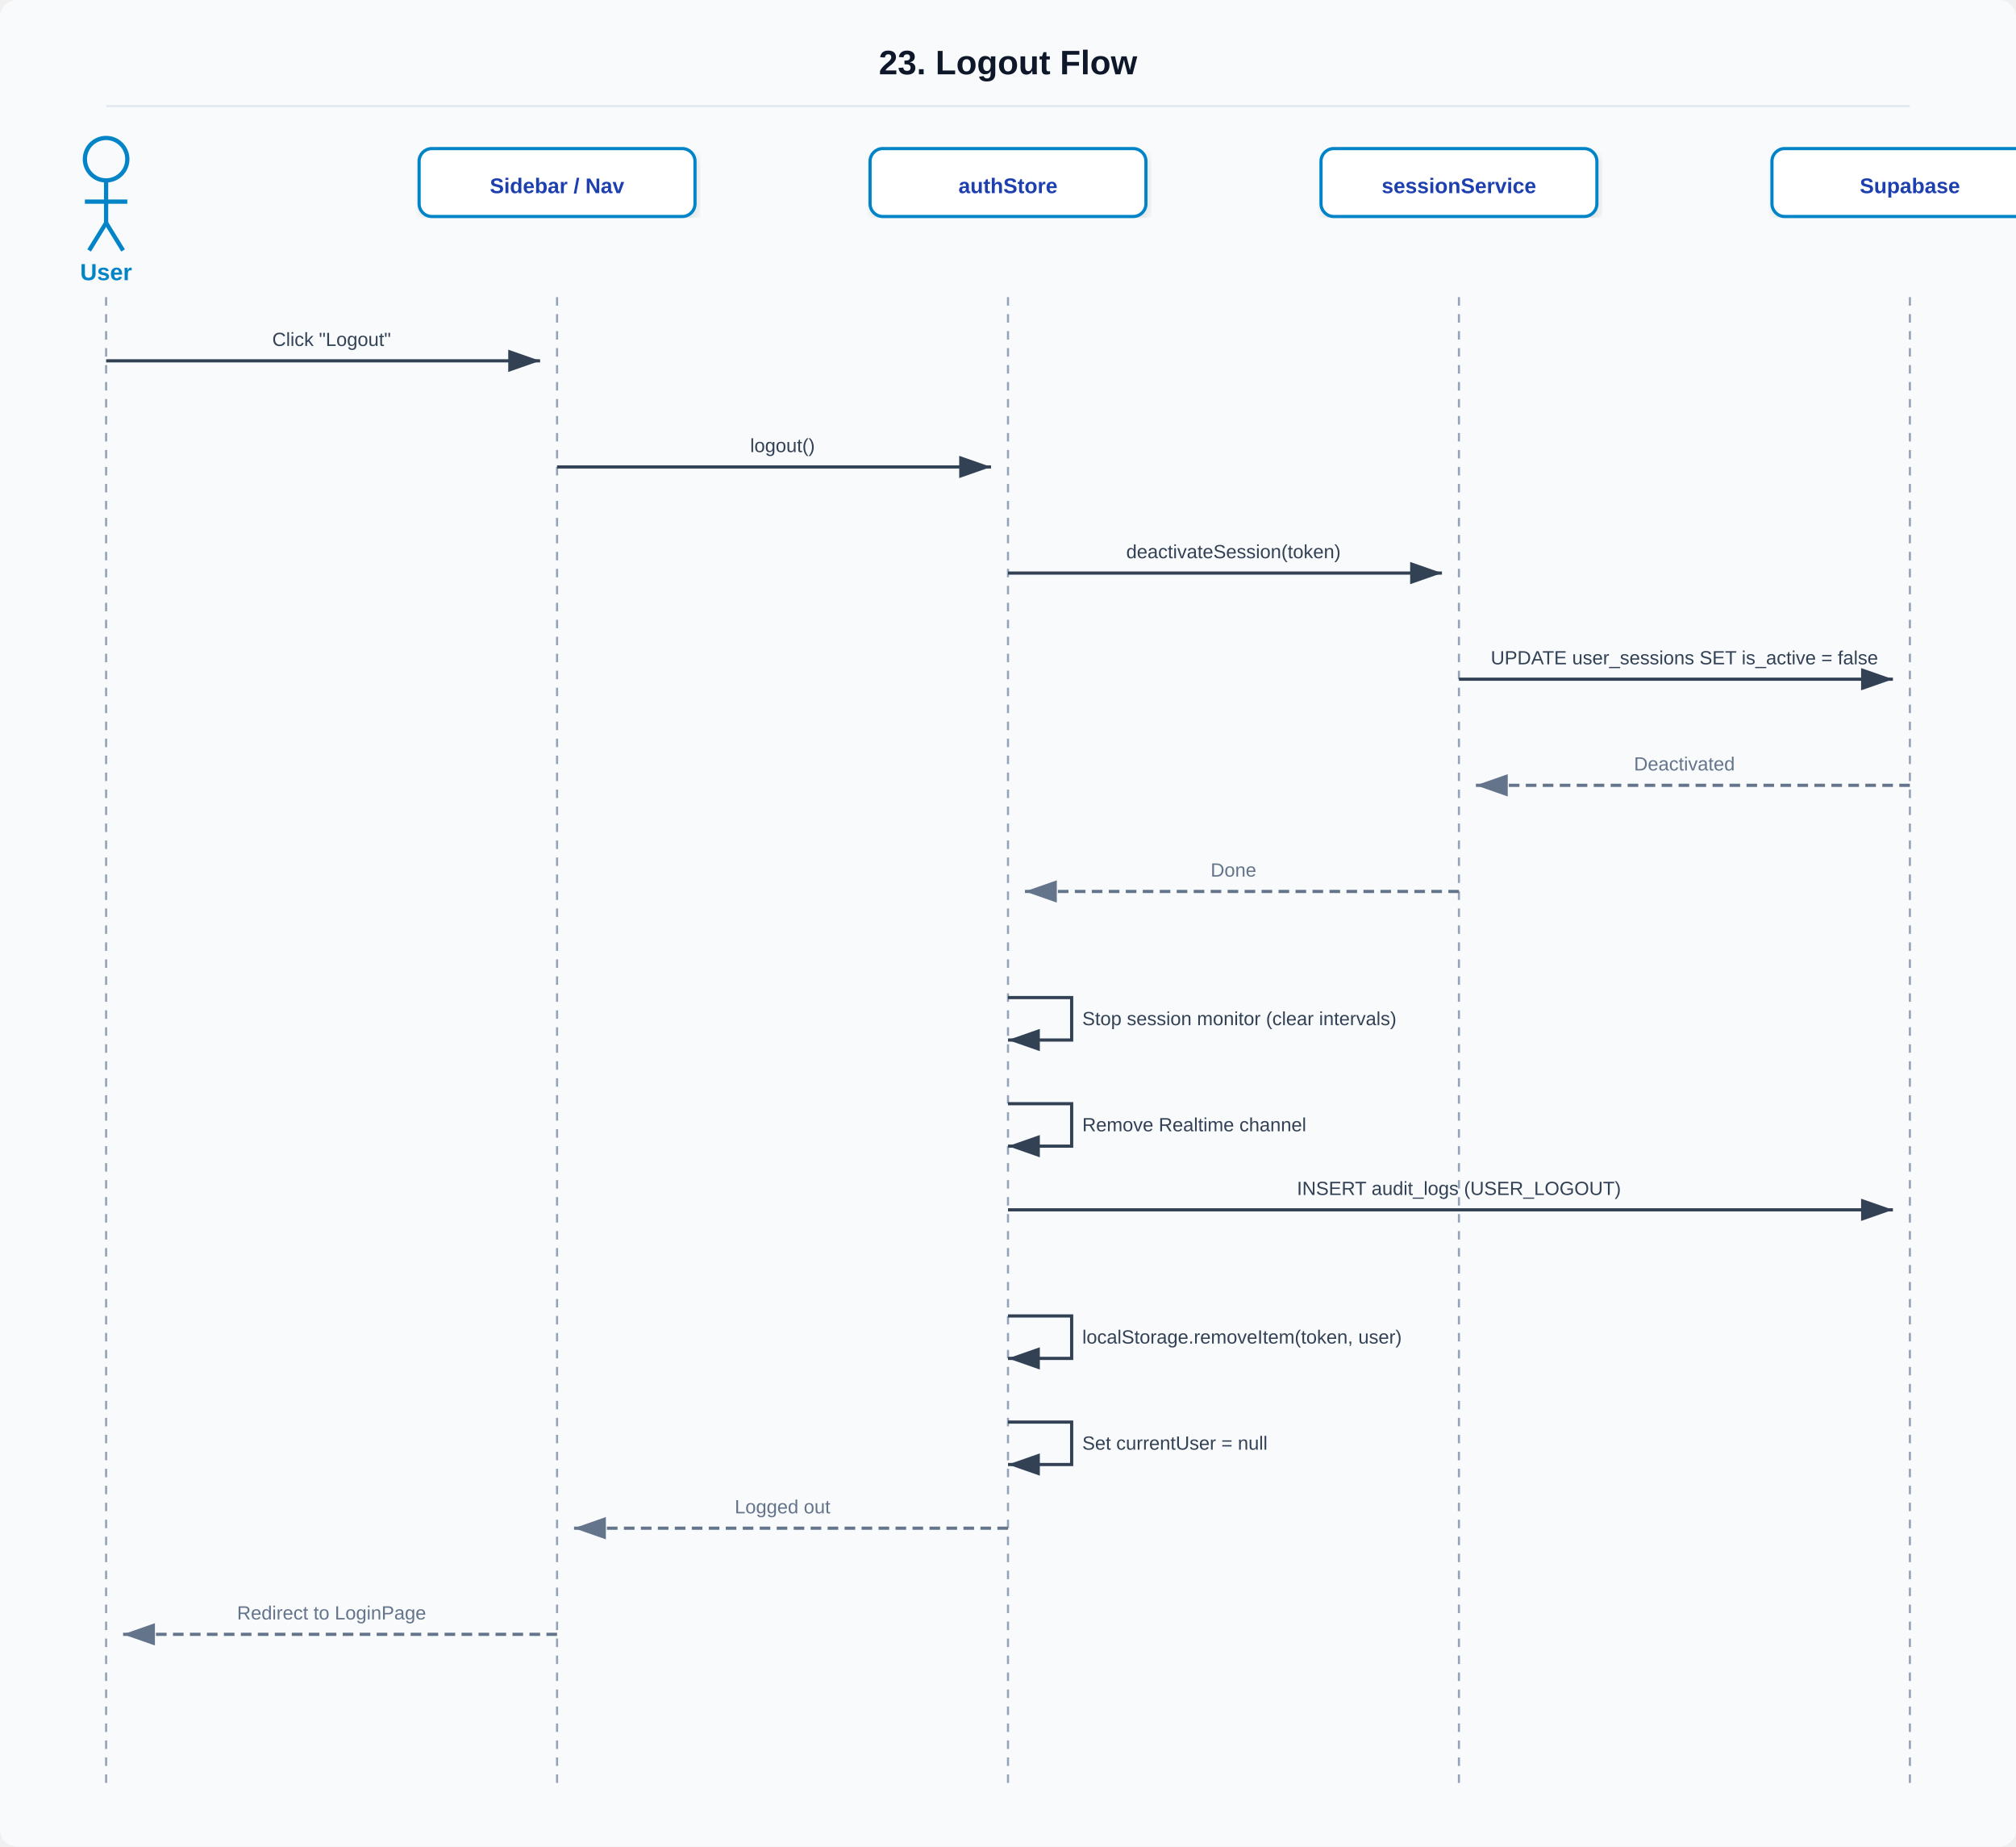
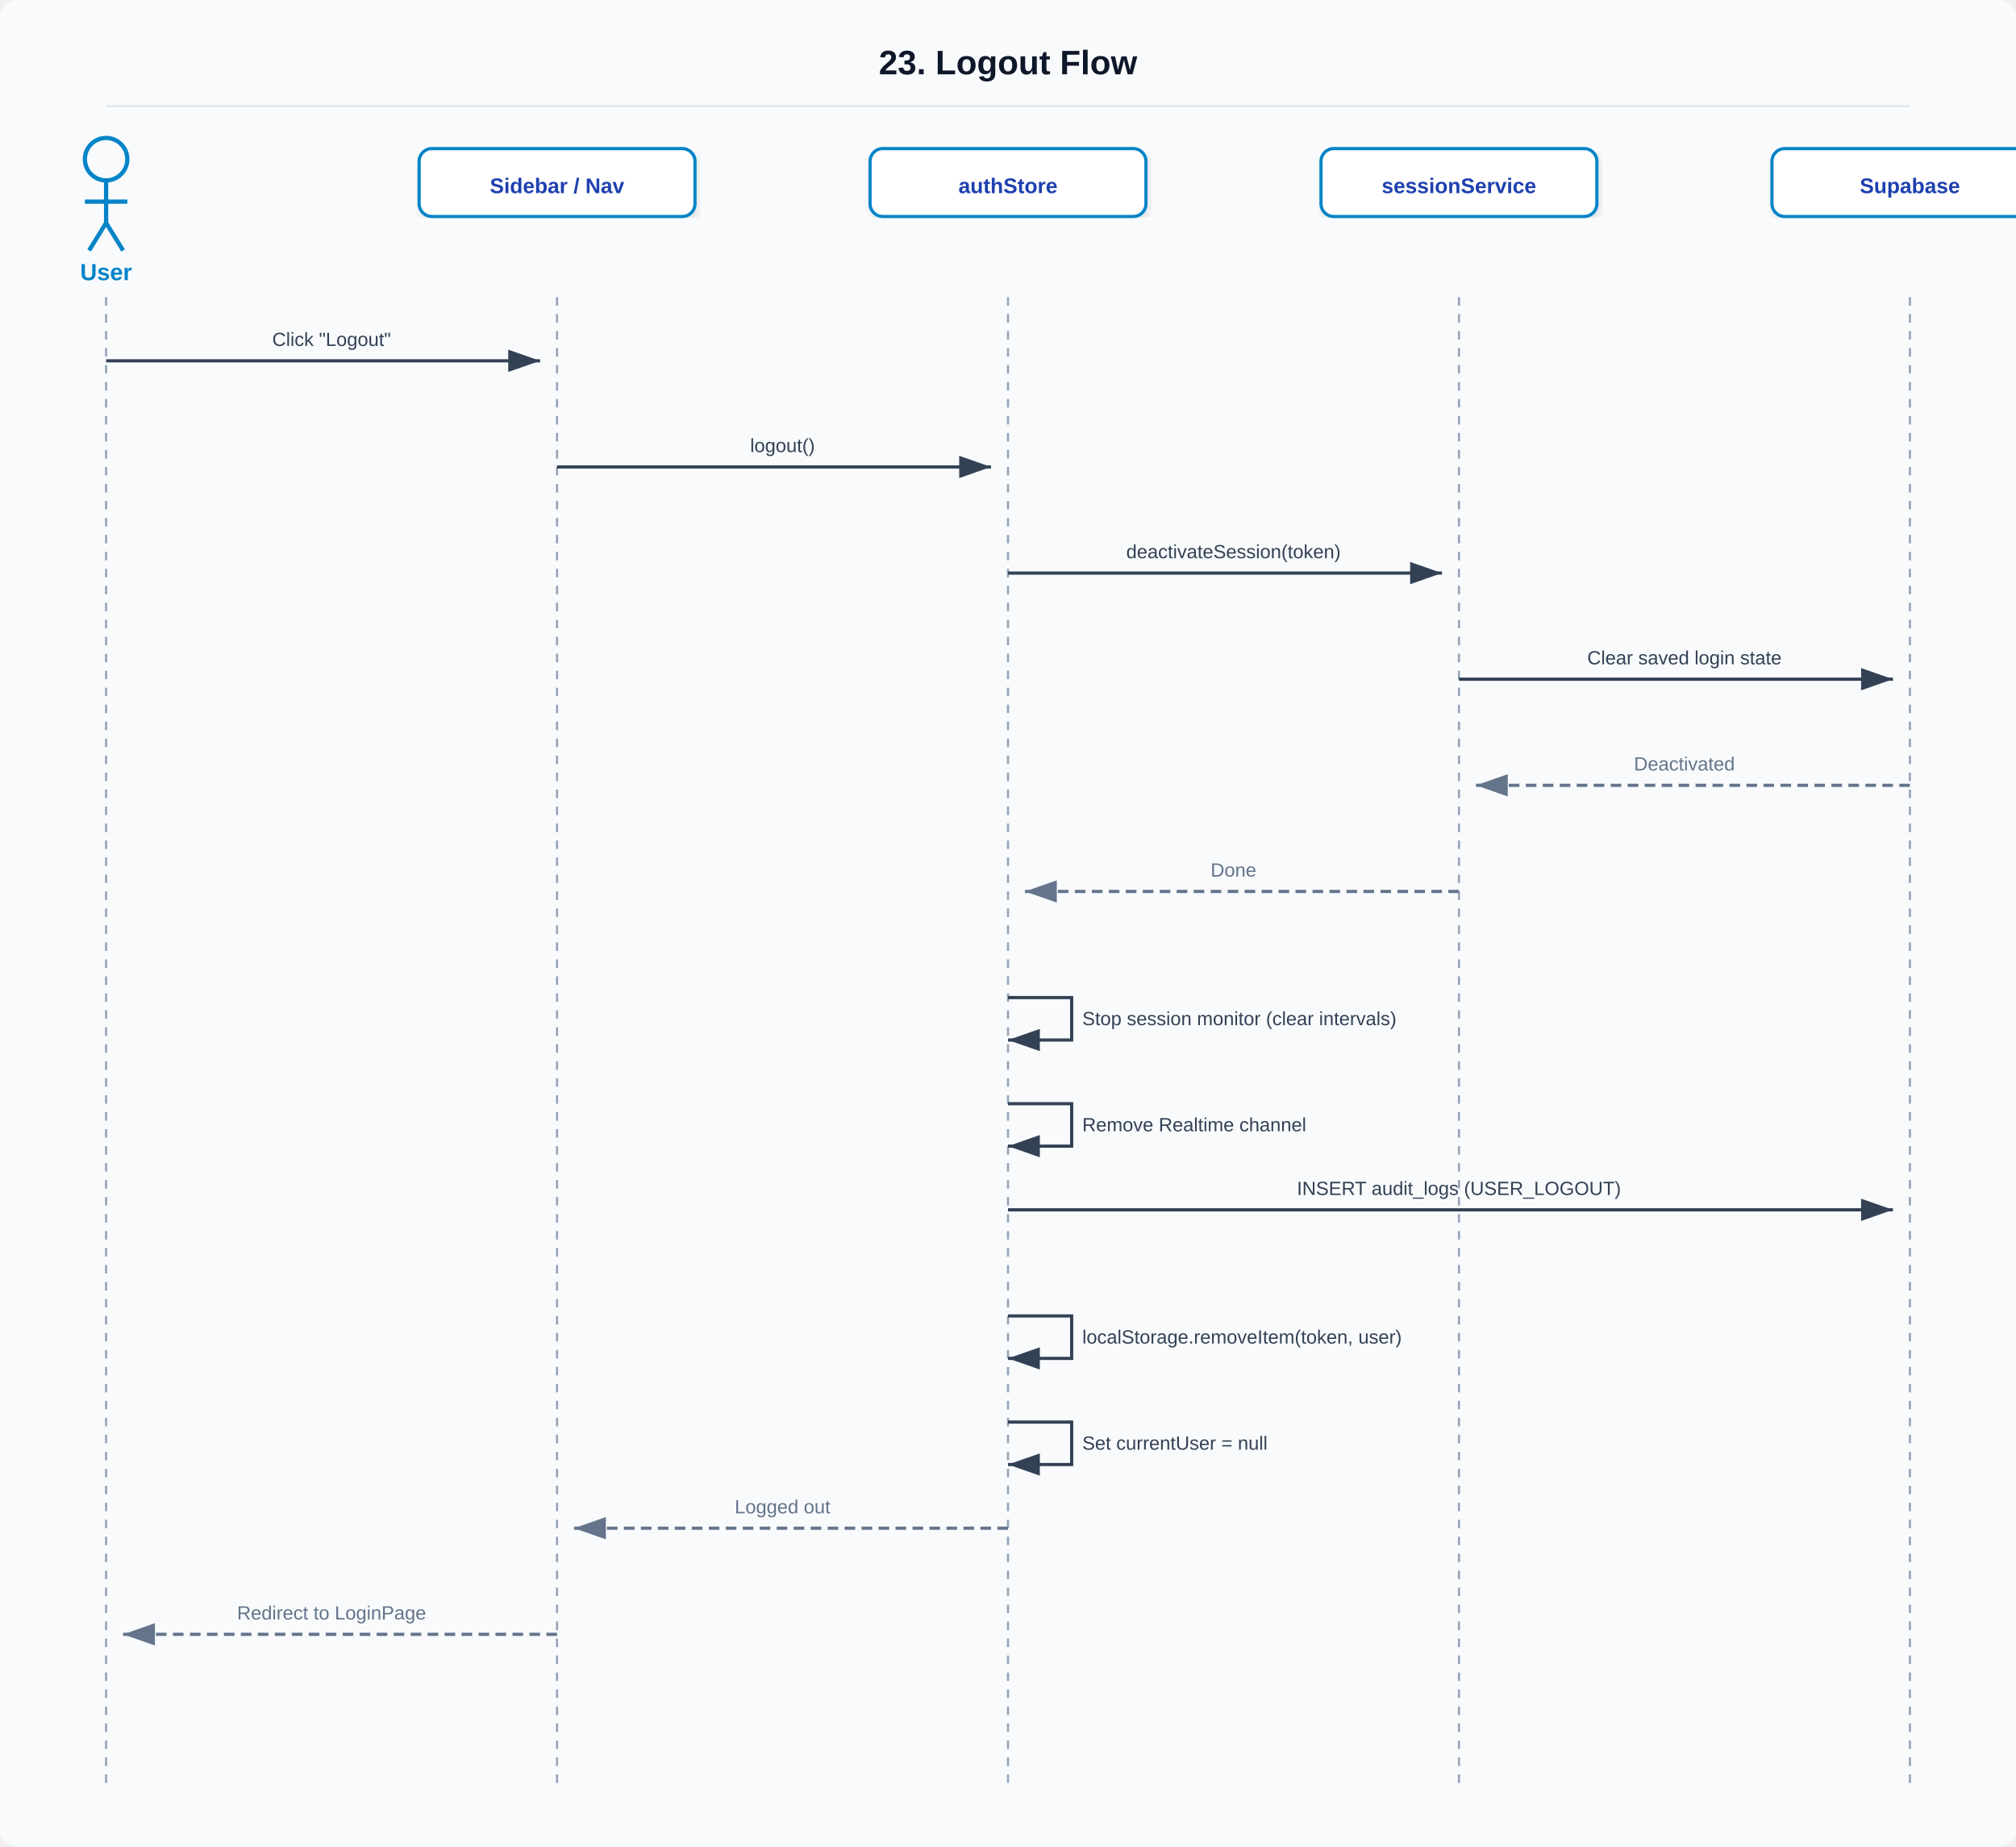
<svg xmlns="http://www.w3.org/2000/svg" viewBox="0 0 950 870" font-family="Segoe UI, Arial, sans-serif">
  <defs>
    <marker id="arrowhead-23_logout" markerWidth="10" markerHeight="7" refX="10" refY="3.5" orient="auto">
      <polygon points="0 0, 10 3.5, 0 7" fill="#334155" />
    </marker>
    <marker id="arrowhead-dashed-23_logout" markerWidth="10" markerHeight="7" refX="10" refY="3.5" orient="auto">
      <polygon points="0 0, 10 3.5, 0 7" fill="#64748b" />
    </marker>
    <filter id="shadow-23_logout" x="-2%" y="-2%" width="104%" height="104%">
      <feDropShadow dx="1" dy="2" stdDeviation="2" flood-opacity="0.1" />
    </filter>
  </defs>
  <rect width="950" height="870" fill="#f8fafc" rx="8" />
  <text x="475.0" y="35" text-anchor="middle" font-size="16" font-weight="bold" fill="#0f172a">23. Logout Flow</text>
  <line x1="50" y1="50" x2="900" y2="50" stroke="#e2e8f0" stroke-width="1" />
  <circle cx="50.0" cy="75" r="10" fill="none" stroke="#0284c7" stroke-width="2" />
  <line x1="50.0" y1="85" x2="50.0" y2="105" stroke="#0284c7" stroke-width="2" />
  <line x1="40.0" y1="95" x2="60.0" y2="95" stroke="#0284c7" stroke-width="2" />
  <line x1="50.0" y1="105" x2="42.0" y2="118" stroke="#0284c7" stroke-width="2" />
  <line x1="50.0" y1="105" x2="58.0" y2="118" stroke="#0284c7" stroke-width="2" />
  <text x="50.0" y="132" text-anchor="middle" font-size="11" font-weight="600" fill="#0284c7">User</text>
  <line x1="50.0" y1="140" x2="50.0" y2="840" stroke="#94a3b8" stroke-width="1" stroke-dasharray="4,4" />
  <rect x="197.5" y="70" width="130" height="32" rx="6" fill="#ffffff" stroke="#0284c7" stroke-width="1.5" filter="url(#shadow-23_logout)" />
  <text x="262.5" y="91" text-anchor="middle" font-size="10" font-weight="600" fill="#1e40af">Sidebar / Nav</text>
  <line x1="262.5" y1="140" x2="262.5" y2="840" stroke="#94a3b8" stroke-width="1" stroke-dasharray="4,4" />
  <rect x="410.0" y="70" width="130" height="32" rx="6" fill="#ffffff" stroke="#0284c7" stroke-width="1.5" filter="url(#shadow-23_logout)" />
  <text x="475.0" y="91" text-anchor="middle" font-size="10" font-weight="600" fill="#1e40af">authStore</text>
  <line x1="475.0" y1="140" x2="475.0" y2="840" stroke="#94a3b8" stroke-width="1" stroke-dasharray="4,4" />
  <rect x="622.5" y="70" width="130" height="32" rx="6" fill="#ffffff" stroke="#0284c7" stroke-width="1.5" filter="url(#shadow-23_logout)" />
  <text x="687.5" y="91" text-anchor="middle" font-size="10" font-weight="600" fill="#1e40af">sessionService</text>
  <line x1="687.5" y1="140" x2="687.5" y2="840" stroke="#94a3b8" stroke-width="1" stroke-dasharray="4,4" />
  <rect x="835.0" y="70" width="130" height="32" rx="6" fill="#ffffff" stroke="#0284c7" stroke-width="1.5" filter="url(#shadow-23_logout)" />
  <text x="900.0" y="91" text-anchor="middle" font-size="10" font-weight="600" fill="#1e40af">Supabase</text>
  <line x1="900.0" y1="140" x2="900.0" y2="840" stroke="#94a3b8" stroke-width="1" stroke-dasharray="4,4" />
  <line x1="50.0" y1="170" x2="254.5" y2="170" stroke="#334155" stroke-width="1.5" marker-end="url(#arrowhead-23_logout)" />
  <text x="156.25" y="163" text-anchor="middle" font-size="9" fill="#334155">Click "Logout"</text>
  <line x1="262.5" y1="220" x2="467.0" y2="220" stroke="#334155" stroke-width="1.5" marker-end="url(#arrowhead-23_logout)" />
  <text x="368.75" y="213" text-anchor="middle" font-size="9" fill="#334155">logout()</text>
  <line x1="475.0" y1="270" x2="679.5" y2="270" stroke="#334155" stroke-width="1.5" marker-end="url(#arrowhead-23_logout)" />
  <text x="581.25" y="263" text-anchor="middle" font-size="9" fill="#334155">deactivateSession(token)</text>
  <line x1="687.5" y1="320" x2="892.0" y2="320" stroke="#334155" stroke-width="1.5" marker-end="url(#arrowhead-23_logout)" />
-   <text x="793.75" y="313" text-anchor="middle" font-size="9" fill="#334155">UPDATE user_sessions SET is_active = false</text>
+   <text x="793.75" y="313" text-anchor="middle" font-size="9" fill="#334155">Clear saved login state</text>
  <line x1="900.0" y1="370" x2="695.5" y2="370" stroke="#64748b" stroke-width="1.5" stroke-dasharray="5,3" marker-end="url(#arrowhead-dashed-23_logout)" />
  <text x="793.75" y="363" text-anchor="middle" font-size="9" fill="#64748b">Deactivated</text>
  <line x1="687.5" y1="420" x2="483.0" y2="420" stroke="#64748b" stroke-width="1.5" stroke-dasharray="5,3" marker-end="url(#arrowhead-dashed-23_logout)" />
  <text x="581.25" y="413" text-anchor="middle" font-size="9" fill="#64748b">Done</text>
  <path d="M 475.0 470 L 505.0 470 L 505.0 490 L 475.0 490" fill="none" stroke="#334155" stroke-width="1.5" marker-end="url(#arrowhead-23_logout)" />
  <text x="510.0" y="483" font-size="9" fill="#334155">Stop session monitor (clear intervals)</text>
  <path d="M 475.0 520 L 505.0 520 L 505.0 540 L 475.0 540" fill="none" stroke="#334155" stroke-width="1.5" marker-end="url(#arrowhead-23_logout)" />
  <text x="510.0" y="533" font-size="9" fill="#334155">Remove Realtime channel</text>
  <line x1="475.0" y1="570" x2="892.0" y2="570" stroke="#334155" stroke-width="1.5" marker-end="url(#arrowhead-23_logout)" />
  <text x="687.5" y="563" text-anchor="middle" font-size="9" fill="#334155">INSERT audit_logs (USER_LOGOUT)</text>
  <path d="M 475.0 620 L 505.0 620 L 505.0 640 L 475.0 640" fill="none" stroke="#334155" stroke-width="1.5" marker-end="url(#arrowhead-23_logout)" />
  <text x="510.0" y="633" font-size="9" fill="#334155">localStorage.removeItem(token, user)</text>
  <path d="M 475.0 670 L 505.0 670 L 505.0 690 L 475.0 690" fill="none" stroke="#334155" stroke-width="1.5" marker-end="url(#arrowhead-23_logout)" />
  <text x="510.0" y="683" font-size="9" fill="#334155">Set currentUser = null</text>
  <line x1="475.0" y1="720" x2="270.5" y2="720" stroke="#64748b" stroke-width="1.5" stroke-dasharray="5,3" marker-end="url(#arrowhead-dashed-23_logout)" />
  <text x="368.75" y="713" text-anchor="middle" font-size="9" fill="#64748b">Logged out</text>
  <line x1="262.5" y1="770" x2="58.0" y2="770" stroke="#64748b" stroke-width="1.5" stroke-dasharray="5,3" marker-end="url(#arrowhead-dashed-23_logout)" />
  <text x="156.25" y="763" text-anchor="middle" font-size="9" fill="#64748b">Redirect to LoginPage</text>
</svg>
